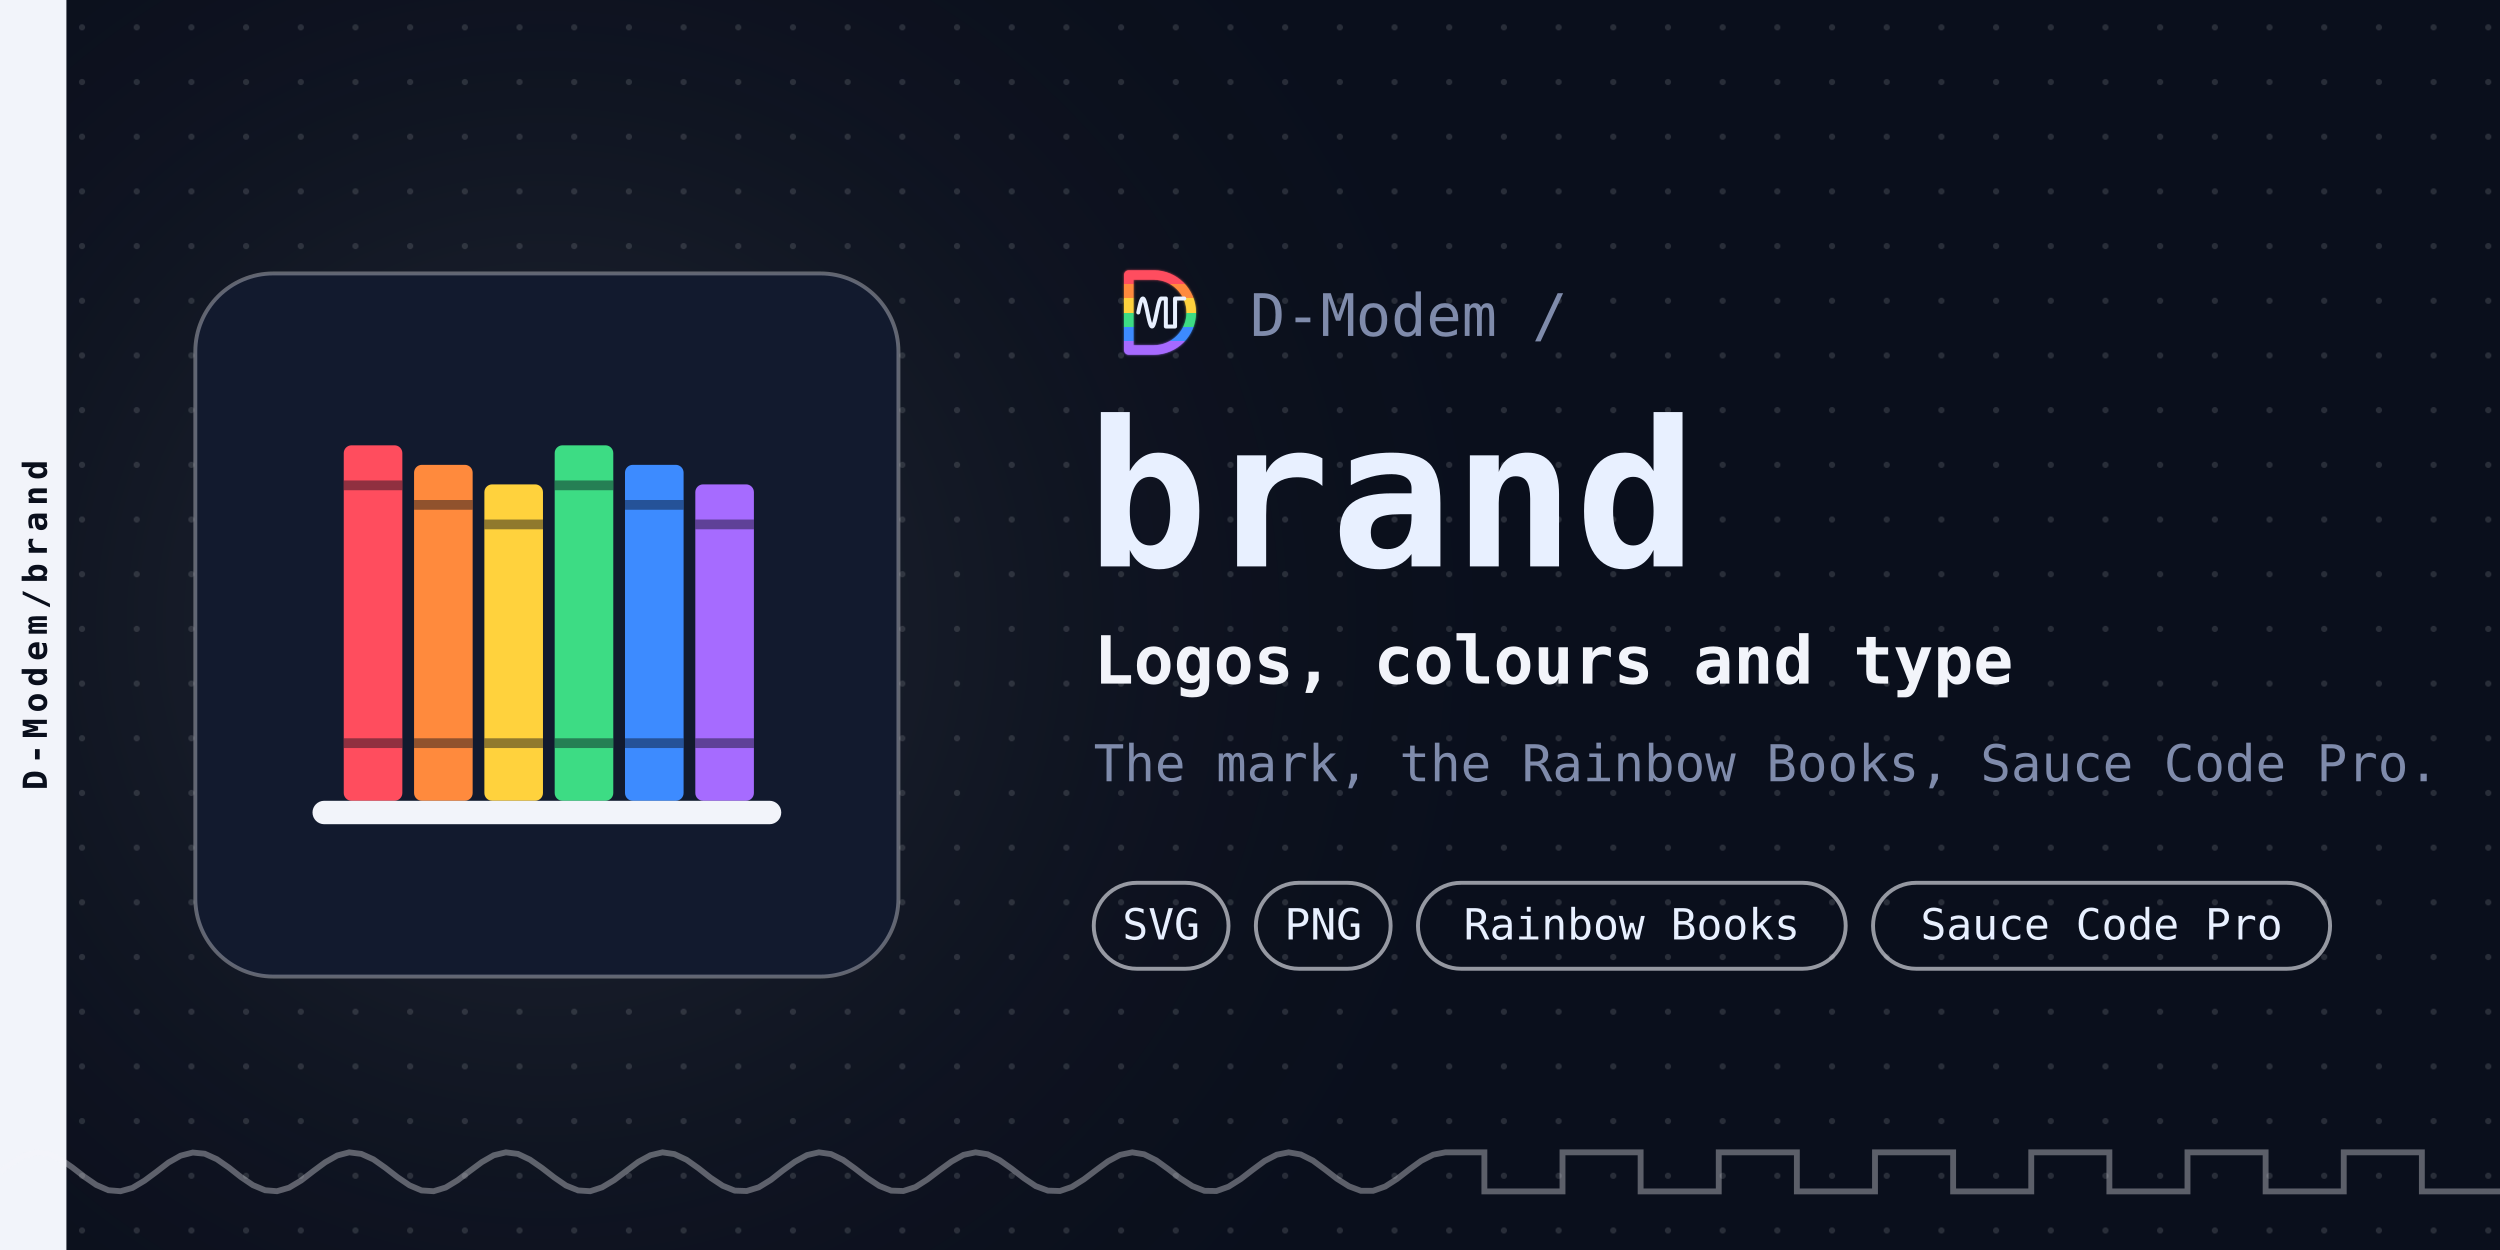
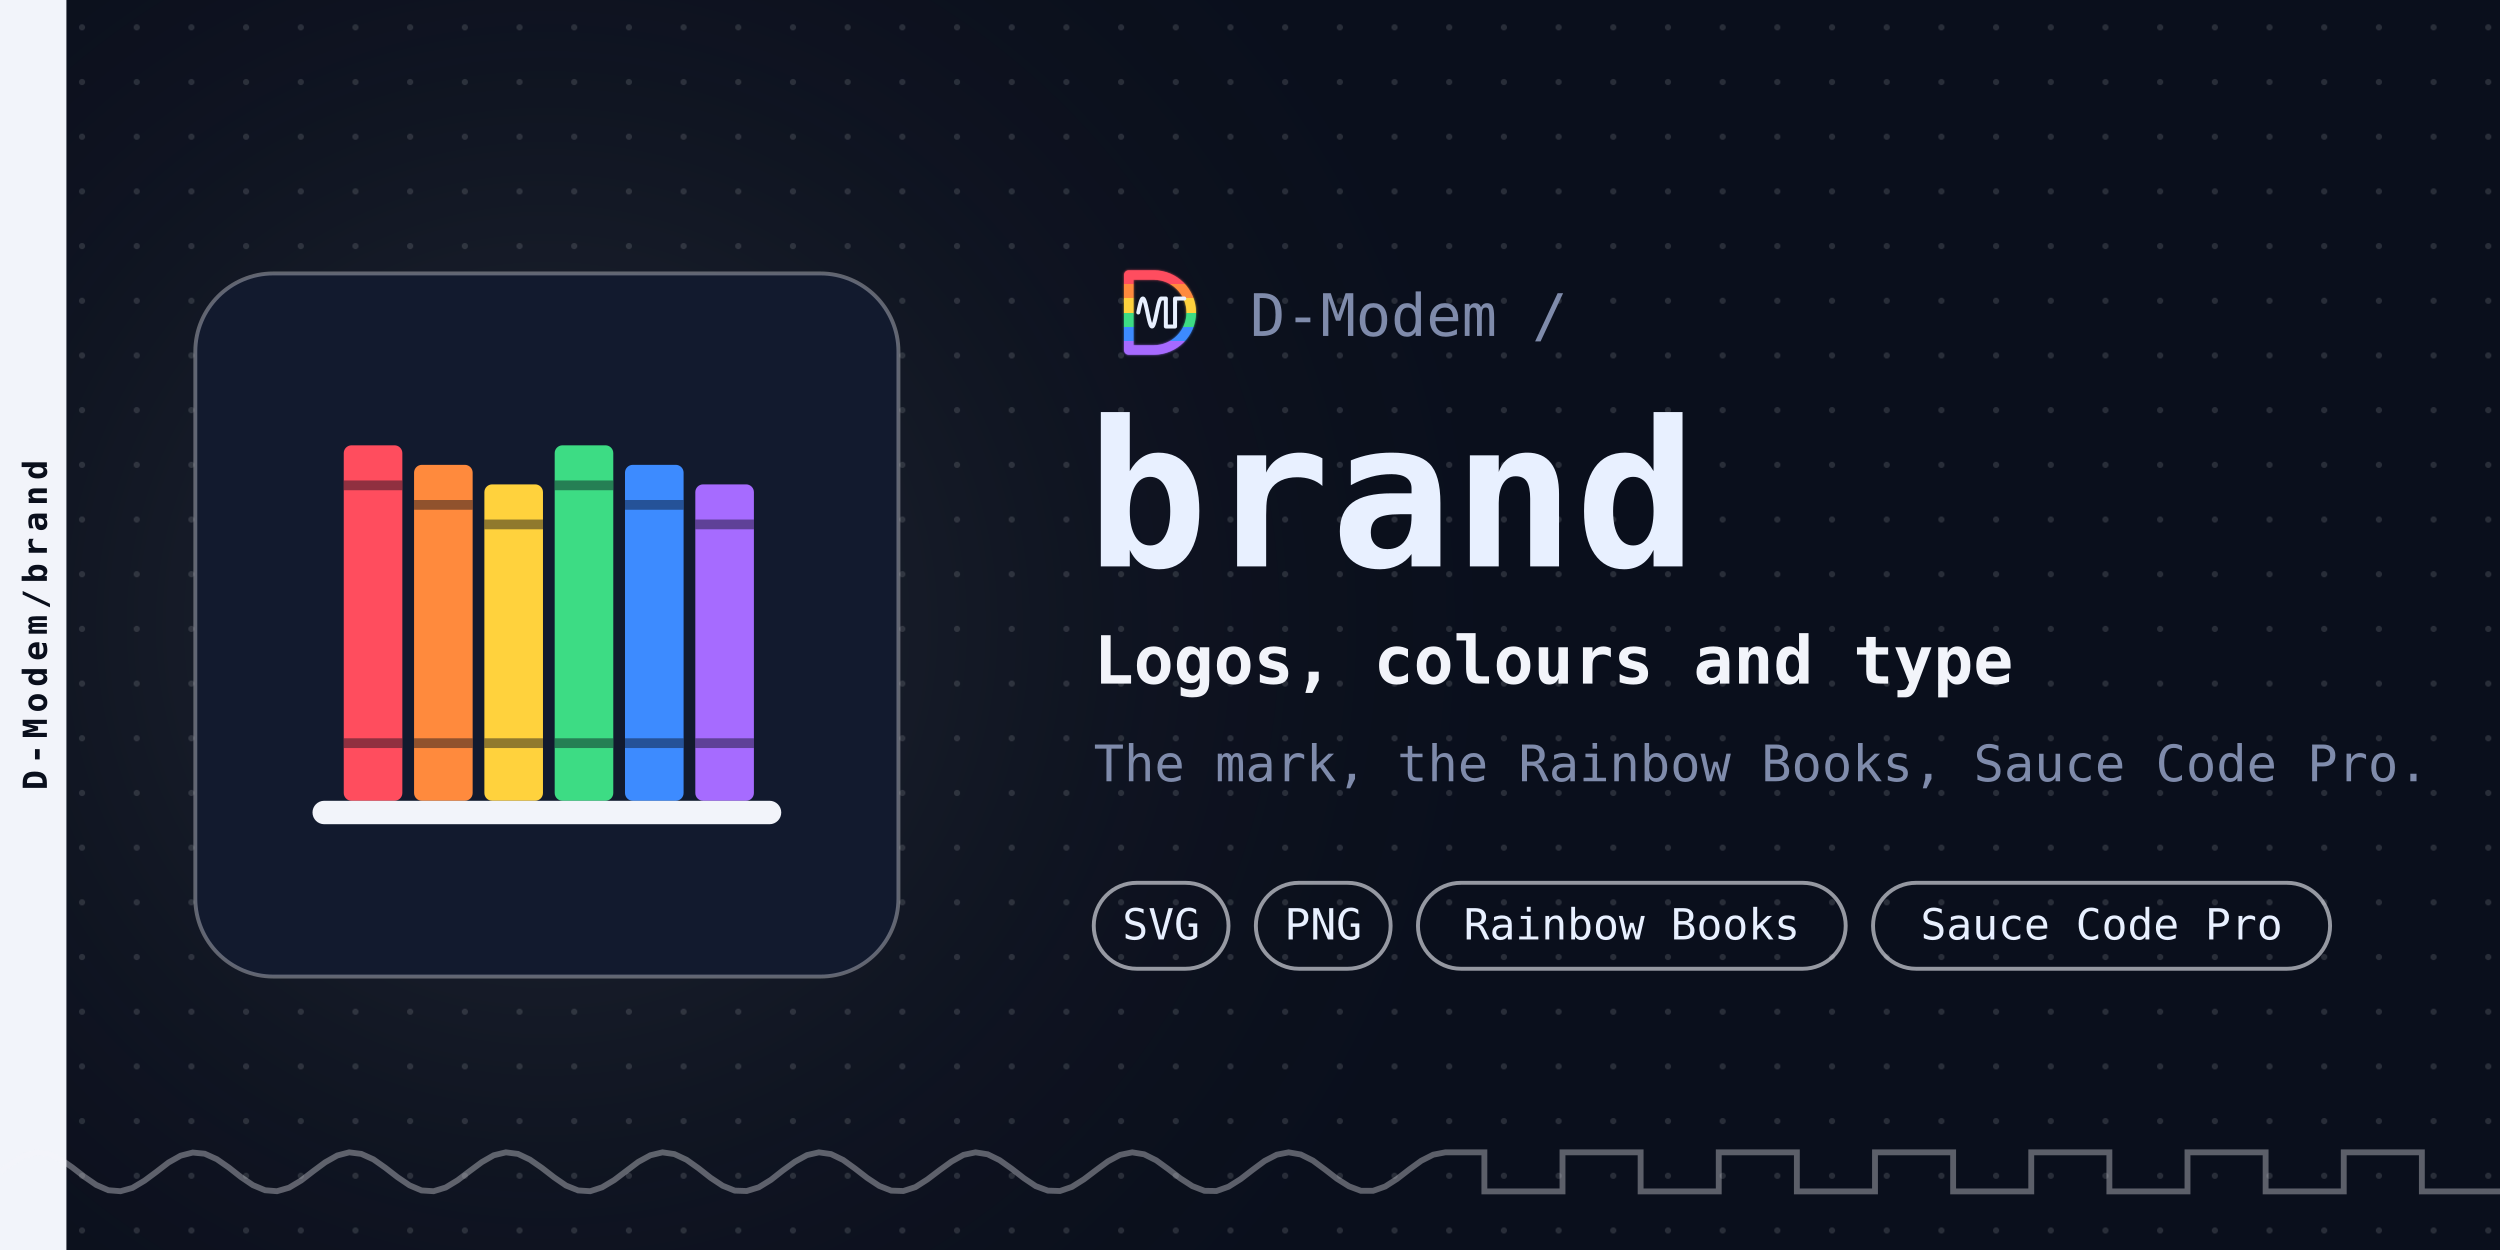
<svg xmlns="http://www.w3.org/2000/svg" width="1280" height="640" viewBox="0 0 1280 640">
  <defs>
    <pattern id="qam" width="28" height="28" patternUnits="userSpaceOnUse">
      <circle cx="14" cy="14" r="1.6" fill="#f2f4fa" opacity="0.13" />
    </pattern>
    <radialGradient id="vig" cx="50%" cy="45%" r="75%">
      <stop offset="0" stop-color="#f2f4fa" stop-opacity="0.10" />
      <stop offset="1" stop-color="#0a0f1c" stop-opacity="0" />
    </radialGradient>
    <radialGradient id="vig2" gradientUnits="userSpaceOnUse" cx="280" cy="320" r="520">
      <stop offset="0" stop-color="#f2f4fa" stop-opacity="0.12" />
      <stop offset="1" stop-color="#0a0f1c" stop-opacity="0" />
    </radialGradient>
    <linearGradient id="books" gradientUnits="userSpaceOnUse" x1="0" y1="81" x2="0" y2="419">
      <stop offset="0" stop-color="#ff4d5e" />
      <stop offset="0.167" stop-color="#ff4d5e" />
      <stop offset="0.167" stop-color="#ff8a3d" />
      <stop offset="0.333" stop-color="#ff8a3d" />
      <stop offset="0.333" stop-color="#ffd23d" />
      <stop offset="0.5" stop-color="#ffd23d" />
      <stop offset="0.5" stop-color="#3ddc84" />
      <stop offset="0.667" stop-color="#3ddc84" />
      <stop offset="0.667" stop-color="#3d8bff" />
      <stop offset="0.833" stop-color="#3d8bff" />
      <stop offset="0.833" stop-color="#a66bff" />
      <stop offset="1" stop-color="#a66bff" />
    </linearGradient>
    <filter id="glow" x="-30%" y="-30%" width="160%" height="160%">
      <feGaussianBlur stdDeviation="6" result="b" />
      <feMerge>
        <feMergeNode in="b" />
        <feMergeNode in="SourceGraphic" />
      </feMerge>
    </filter>
  </defs>
  <rect width="1280" height="640" fill="#0a0f1c" />
  <rect width="1280" height="640" fill="url(#qam)" />
  <rect width="1280" height="640" fill="url(#vig2)" />
  <rect x="100" y="140" width="360" height="360" rx="40" fill="#121a2e" stroke="#f2f4fa" stroke-opacity="0.35" stroke-width="2" />
  <g transform="translate(130 170)">
    <rect x="46" y="58" width="30" height="182" rx="4" fill="#ff4d5e" />
    <rect x="46" y="76" width="30" height="5" fill="#0a0f1c" fill-opacity="0.45" />
    <rect x="46" y="208" width="30" height="5" fill="#0a0f1c" fill-opacity="0.45" />
    <rect x="82" y="68" width="30" height="172" rx="4" fill="#ff8a3d" />
    <rect x="82" y="86" width="30" height="5" fill="#0a0f1c" fill-opacity="0.45" />
    <rect x="82" y="208" width="30" height="5" fill="#0a0f1c" fill-opacity="0.45" />
    <rect x="118" y="78" width="30" height="162" rx="4" fill="#ffd23d" />
    <rect x="118" y="96" width="30" height="5" fill="#0a0f1c" fill-opacity="0.45" />
    <rect x="118" y="208" width="30" height="5" fill="#0a0f1c" fill-opacity="0.45" />
    <rect x="154" y="58" width="30" height="182" rx="4" fill="#3ddc84" />
    <rect x="154" y="76" width="30" height="5" fill="#0a0f1c" fill-opacity="0.45" />
    <rect x="154" y="208" width="30" height="5" fill="#0a0f1c" fill-opacity="0.45" />
    <rect x="190" y="68" width="30" height="172" rx="4" fill="#3d8bff" />
    <rect x="190" y="86" width="30" height="5" fill="#0a0f1c" fill-opacity="0.45" />
    <rect x="190" y="208" width="30" height="5" fill="#0a0f1c" fill-opacity="0.45" />
    <rect x="226" y="78" width="30" height="162" rx="4" fill="#a66bff" />
    <rect x="226" y="96" width="30" height="5" fill="#0a0f1c" fill-opacity="0.45" />
    <rect x="226" y="208" width="30" height="5" fill="#0a0f1c" fill-opacity="0.45" />
    <rect x="30" y="240" width="240" height="12" rx="6" fill="#f2f4fa" />
  </g>
  <g transform="translate(560 128)">
    <g transform="scale(0.128)">
      <path d="M140 100 H240 A150 150 0 0 1 240 400 H140 Z" fill="none" stroke="url(#books)" stroke-width="38" stroke-linejoin="round" filter="url(#glow)" />
      <path d="M178.0,250.0 L178.8,246.3 L179.5,242.7 L180.3,239.1 L181.1,235.5 L181.8,232.0 L182.6,228.6 L183.4,225.2 L184.1,222.0 L184.9,218.9 L185.7,215.9 L186.4,213.1 L187.2,210.4 L188.0,207.9 L188.7,205.6 L189.5,203.4 L190.3,201.5 L191.0,199.8 L191.8,198.3 L192.6,197.0 L193.3,195.9 L194.1,195.1 L194.9,194.5 L195.6,194.1 L196.4,194.0 L197.2,194.1 L197.9,194.5 L198.7,195.1 L199.5,195.9 L200.2,197.0 L201.0,198.3 L201.8,199.8 L202.5,201.5 L203.3,203.4 L204.1,205.6 L204.8,207.9 L205.6,210.4 L206.4,213.1 L207.1,215.9 L207.9,218.9 L208.7,222.0 L209.4,225.2 L210.2,228.6 L211.0,232.0 L211.7,235.5 L212.5,239.1 L213.3,242.7 L214.0,246.3 L214.8,250.0 L215.6,253.7 L216.3,257.3 L217.1,260.9 L217.9,264.5 L218.6,268.0 L219.4,271.4 L220.2,274.8 L220.9,278.0 L221.7,281.1 L222.5,284.1 L223.2,286.9 L224.0,289.6 L224.8,292.1 L225.5,294.4 L226.3,296.6 L227.1,298.5 L227.8,300.2 L228.6,301.7 L229.4,303.0 L230.1,304.1 L230.9,304.9 L231.7,305.5 L232.4,305.9 L233.2,306.0 L234.0,305.9 L234.7,305.5 L235.5,304.9 L236.3,304.1 L237.0,303.0 L237.8,301.7 L238.6,300.2 L239.3,298.5 L240.1,296.6 L240.9,294.4 L241.6,292.1 L242.4,289.6 L243.2,286.9 L243.9,284.1 L244.7,281.1 L245.5,278.0 L246.2,274.8 L247.0,271.4 L247.8,268.0 L248.5,264.5 L249.3,260.9 L250.1,257.3 L250.8,253.7 L251.6,250.0 L252.4,246.3 L253.1,242.7 L253.9,239.1 L254.7,235.5 L255.4,232.0 L256.2,228.6 L257.0,225.2 L257.7,222.0 L258.5,218.9 L259.3,215.9 L260.0,213.1 L260.8,210.4 L261.6,207.9 L262.3,205.6 L263.1,203.4 L263.9,201.5 L264.6,199.8 L265.4,198.3 L266.2,197.0 L266.9,195.9 L267.7,195.1 L268.5,194.5 L269.2,194.1 L270.0,194.0 H288.4 V306.0 H325.2 V194.0 H362.0" fill="none" stroke="#e8f0ff" stroke-width="16" stroke-linecap="round" stroke-linejoin="round" />
    </g>
  </g>
  <text x="640" y="172" font-family="'SauceCodePro Nerd Font Mono', 'Source Code Pro', monospace" font-size="30" fill="#7f8bab">D-Modem /</text>
  <text x="556" y="290" font-family="'SauceCodePro Nerd Font Mono', 'Source Code Pro', monospace" font-weight="800" font-size="104" fill="#e8f0ff">brand</text>
-   <text x="560" y="350" font-family="'SauceCodePro Nerd Font Mono', 'Source Code Pro', monospace" font-weight="700" font-size="34" fill="#f2f4fa">Logos, colours and type</text>
-   <text x="560" y="400" font-family="'SauceCodePro Nerd Font Mono', 'Source Code Pro', monospace" font-size="26" fill="#7f8bab">The mark, the Rainbow Books, Sauce Code Pro.</text>
+   <text x="560" y="350" font-family="'SauceCodePro Nerd Font Mono', 'Source Code Pro', monospace" font-weight="700" font-size="34.0" fill="#f2f4fa">Logos, colours and type</text>
+   <text x="560" y="400" font-family="'SauceCodePro Nerd Font Mono', 'Source Code Pro', monospace" font-size="25.8" fill="#7f8bab">The mark, the Rainbow Books, Sauce Code Pro.</text>
  <rect x="560" y="452" width="69" height="44" rx="22" fill="none" stroke="#f2f4fa" stroke-opacity="0.6" stroke-width="2" />
  <text x="594.5" y="481" text-anchor="middle" font-family="'SauceCodePro Nerd Font Mono', 'Source Code Pro', monospace" font-size="22" fill="#e8f0ff">SVG</text>
  <rect x="643" y="452" width="69" height="44" rx="22" fill="none" stroke="#f2f4fa" stroke-opacity="0.6" stroke-width="2" />
  <text x="677.5" y="481" text-anchor="middle" font-family="'SauceCodePro Nerd Font Mono', 'Source Code Pro', monospace" font-size="22" fill="#e8f0ff">PNG</text>
  <rect x="726" y="452" width="219" height="44" rx="22" fill="none" stroke="#f2f4fa" stroke-opacity="0.6" stroke-width="2" />
  <text x="835.5" y="481" text-anchor="middle" font-family="'SauceCodePro Nerd Font Mono', 'Source Code Pro', monospace" font-size="22" fill="#e8f0ff">Rainbow Books</text>
  <rect x="959" y="452" width="234" height="44" rx="22" fill="none" stroke="#f2f4fa" stroke-opacity="0.6" stroke-width="2" />
  <text x="1076.0" y="481" text-anchor="middle" font-family="'SauceCodePro Nerd Font Mono', 'Source Code Pro', monospace" font-size="22" fill="#e8f0ff">Sauce Code Pro</text>
  <rect x="0" y="0" width="34" height="640" fill="#f2f4fa" />
  <text transform="translate(24 320) rotate(-90)" text-anchor="middle" font-family="'SauceCodePro Nerd Font Mono', 'Source Code Pro', monospace" font-weight="800" font-size="17" letter-spacing="3" fill="#0a0f1c">D-Modem/brand</text>
  <path d="M0.0,600.0 L6.2,595.3 L12.3,591.8 L18.5,590.1 L24.7,590.7 L30.8,593.4 L37.0,597.7 L43.2,602.5 L49.3,606.7 L55.5,609.4 L61.7,609.9 L67.8,608.2 L74.0,604.5 L80.2,599.9 L86.3,595.2 L92.5,591.7 L98.7,590.1 L104.8,590.7 L111.0,593.5 L117.2,597.8 L123.3,602.6 L129.5,606.8 L135.7,609.4 L141.8,609.9 L148.0,608.1 L154.2,604.4 L160.3,599.7 L166.5,595.1 L172.7,591.6 L178.8,590.0 L185.0,590.8 L191.2,593.6 L197.3,597.9 L203.5,602.7 L209.7,606.9 L215.8,609.5 L222.0,609.9 L228.2,608.0 L234.3,604.3 L240.5,599.6 L246.7,595.0 L252.8,591.5 L259.0,590.0 L265.2,590.8 L271.3,593.7 L277.5,598.0 L283.7,602.8 L289.8,607.0 L296.0,609.5 L302.2,609.9 L308.3,607.9 L314.5,604.2 L320.7,599.5 L326.8,594.9 L333.0,591.5 L339.2,590.0 L345.3,590.9 L351.5,593.8 L357.7,598.2 L363.8,603.0 L370.0,607.1 L376.2,609.6 L382.3,609.8 L388.5,607.9 L394.7,604.1 L400.8,599.3 L407.0,594.8 L413.2,591.4 L419.3,590.0 L425.5,590.9 L431.7,593.9 L437.8,598.3 L444.0,603.1 L450.2,607.2 L456.3,609.6 L462.5,609.8 L468.7,607.8 L474.8,603.9 L481.0,599.2 L487.2,594.7 L493.3,591.3 L499.5,590.0 L505.7,591.0 L511.8,594.0 L518.0,598.4 L524.2,603.2 L530.3,607.3 L536.5,609.6 L542.7,609.8 L548.8,607.7 L555.0,603.8 L561.2,599.1 L567.3,594.6 L573.5,591.3 L579.7,590.0 L585.8,591.0 L592.0,594.1 L598.2,598.6 L604.3,603.3 L610.5,607.3 L616.7,609.7 L622.8,609.8 L629.0,607.6 L635.2,603.7 L641.3,599.0 L647.5,594.4 L653.7,591.2 L659.8,590.0 L666.0,591.1 L672.2,594.2 L678.3,598.7 L684.5,603.5 L690.7,607.4 L696.8,609.7 L703.0,609.7 L709.2,607.5 L715.3,603.6 L721.5,598.8 L727.7,594.3 L733.8,591.2 L740.0,590.0 H760.0 V610.0 H800.0 V590.0 H840.0 V610.0 H880.0 V590.0 H920.0 V610.0 H960.0 V590.0 H1000.0 V610.0 H1040.0 V590.0 H1080.0 V610.0 H1120.0 V590.0 H1160.0 V610.0 H1200.0 V590.0 H1240.0 V610.0 H1280.0" fill="none" stroke="#f2f4fa" stroke-opacity="0.35" stroke-width="3" />
</svg>
